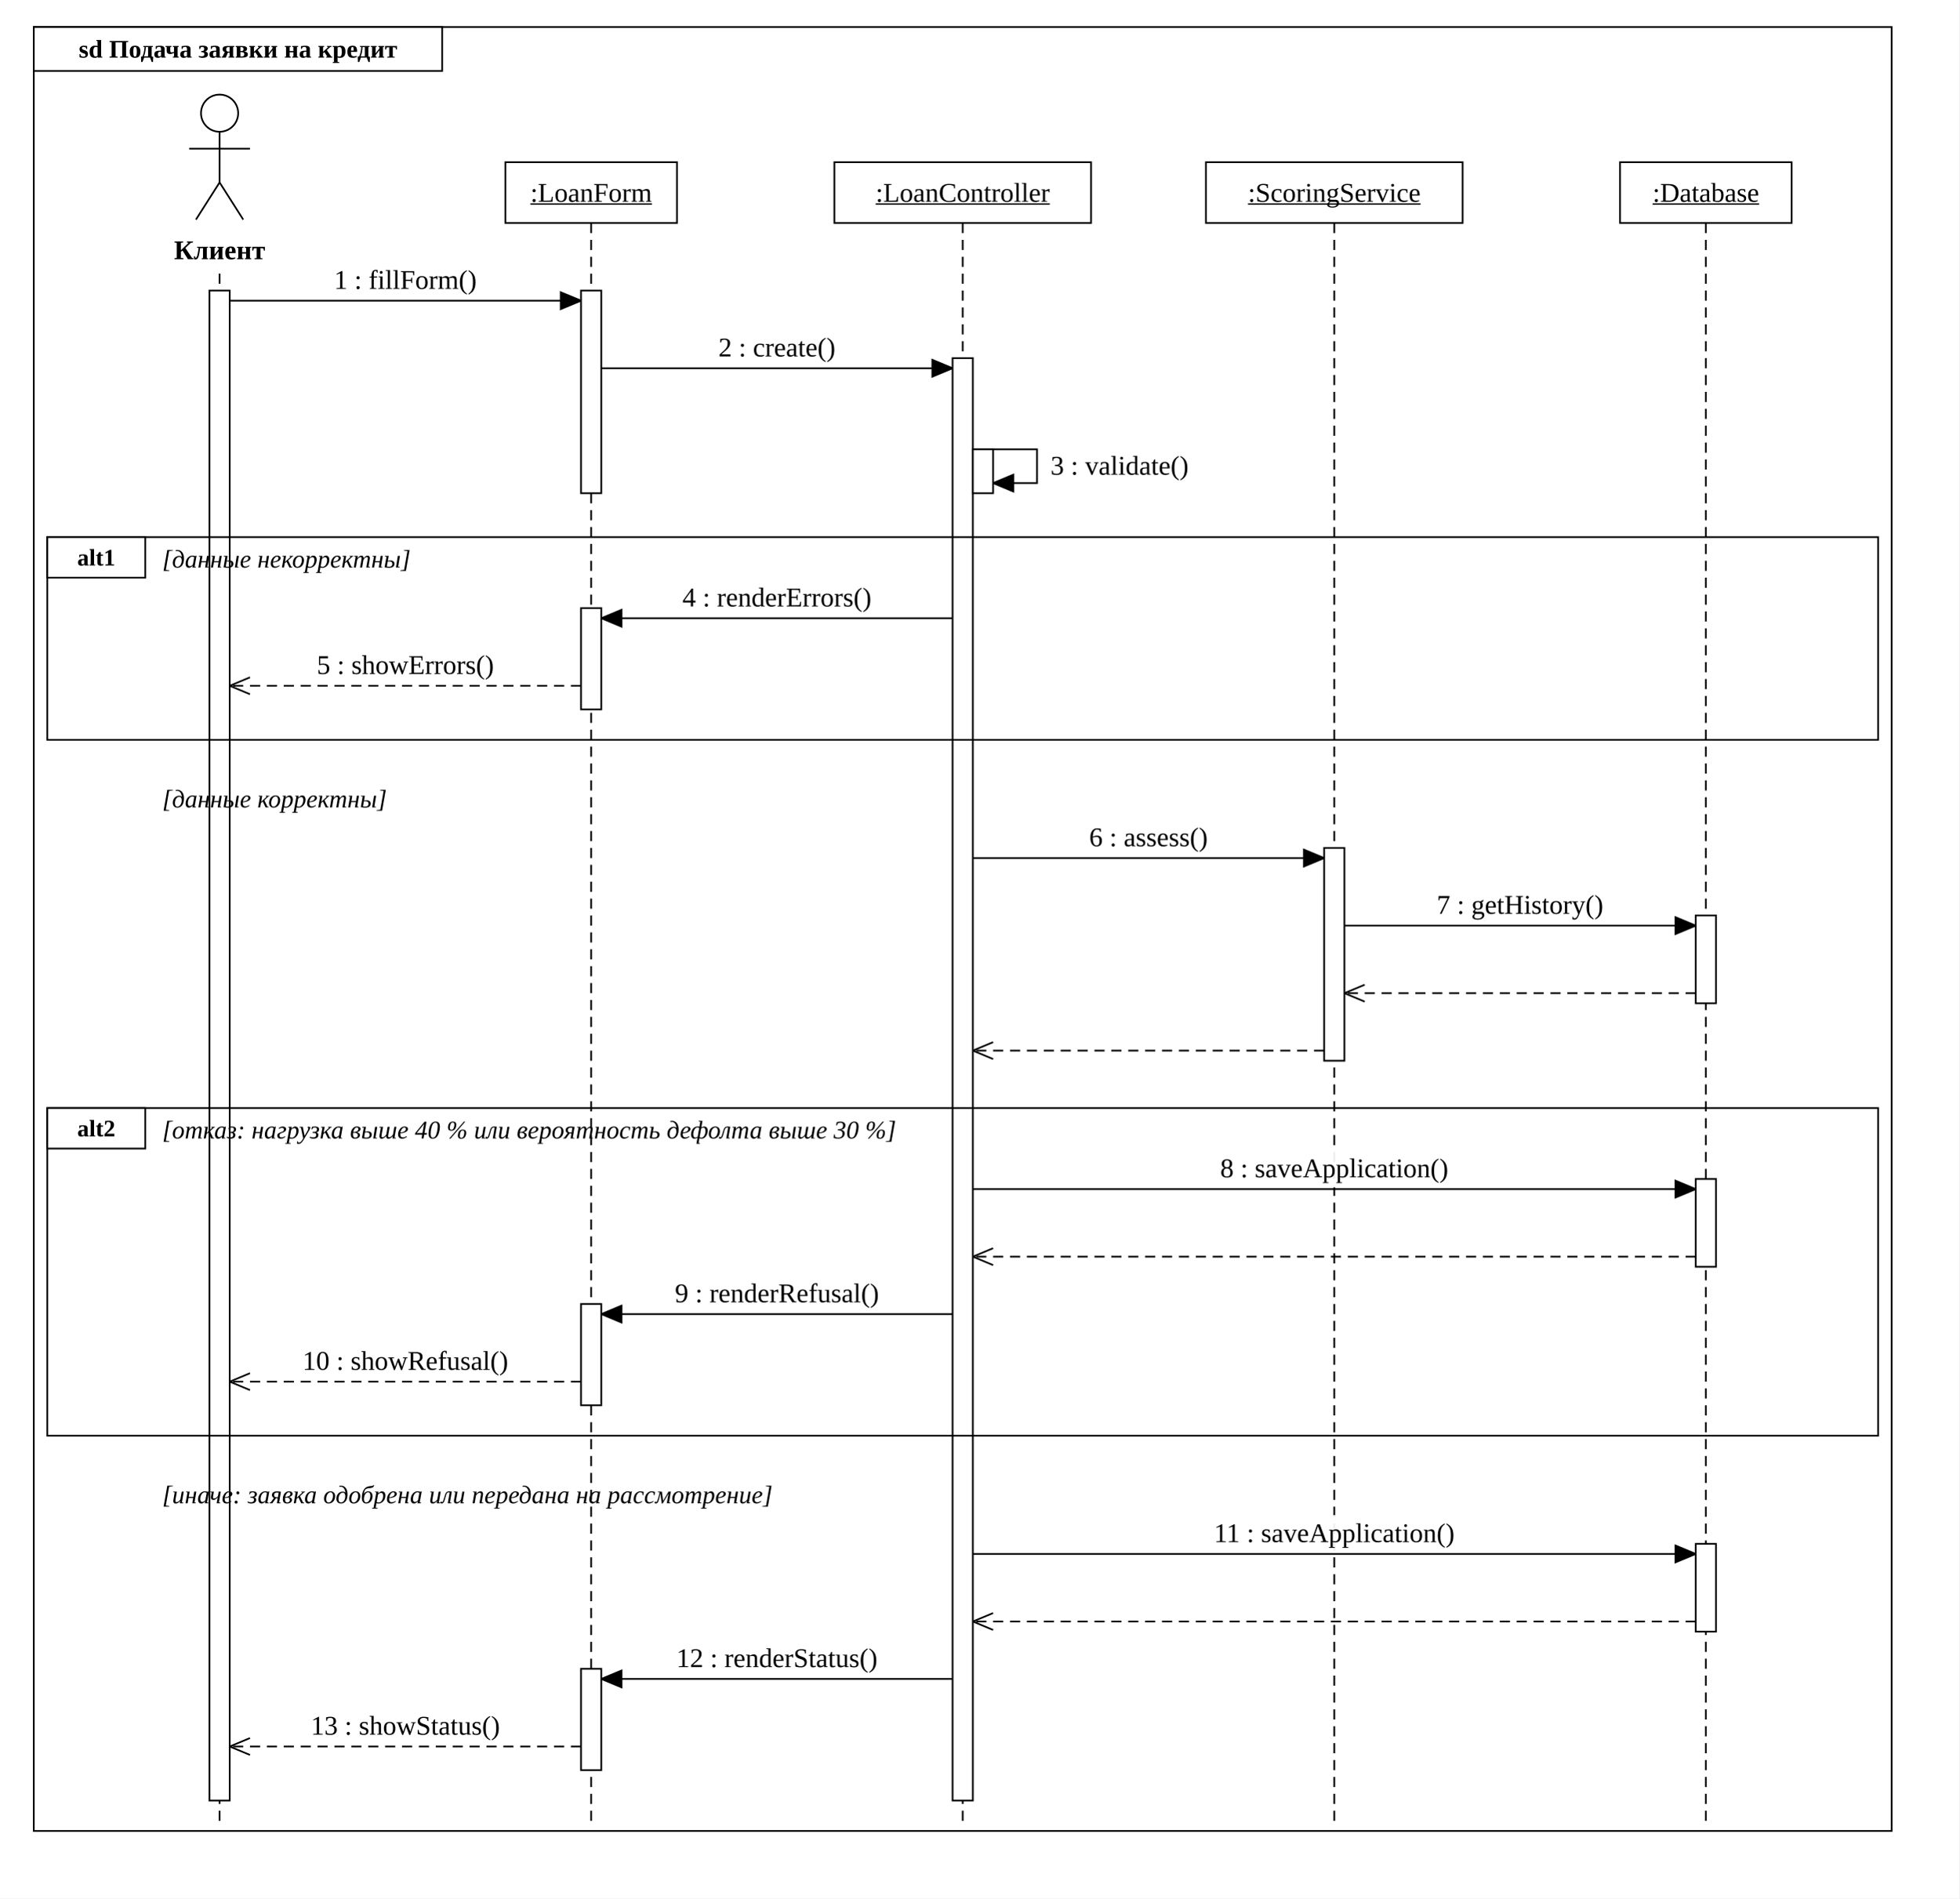
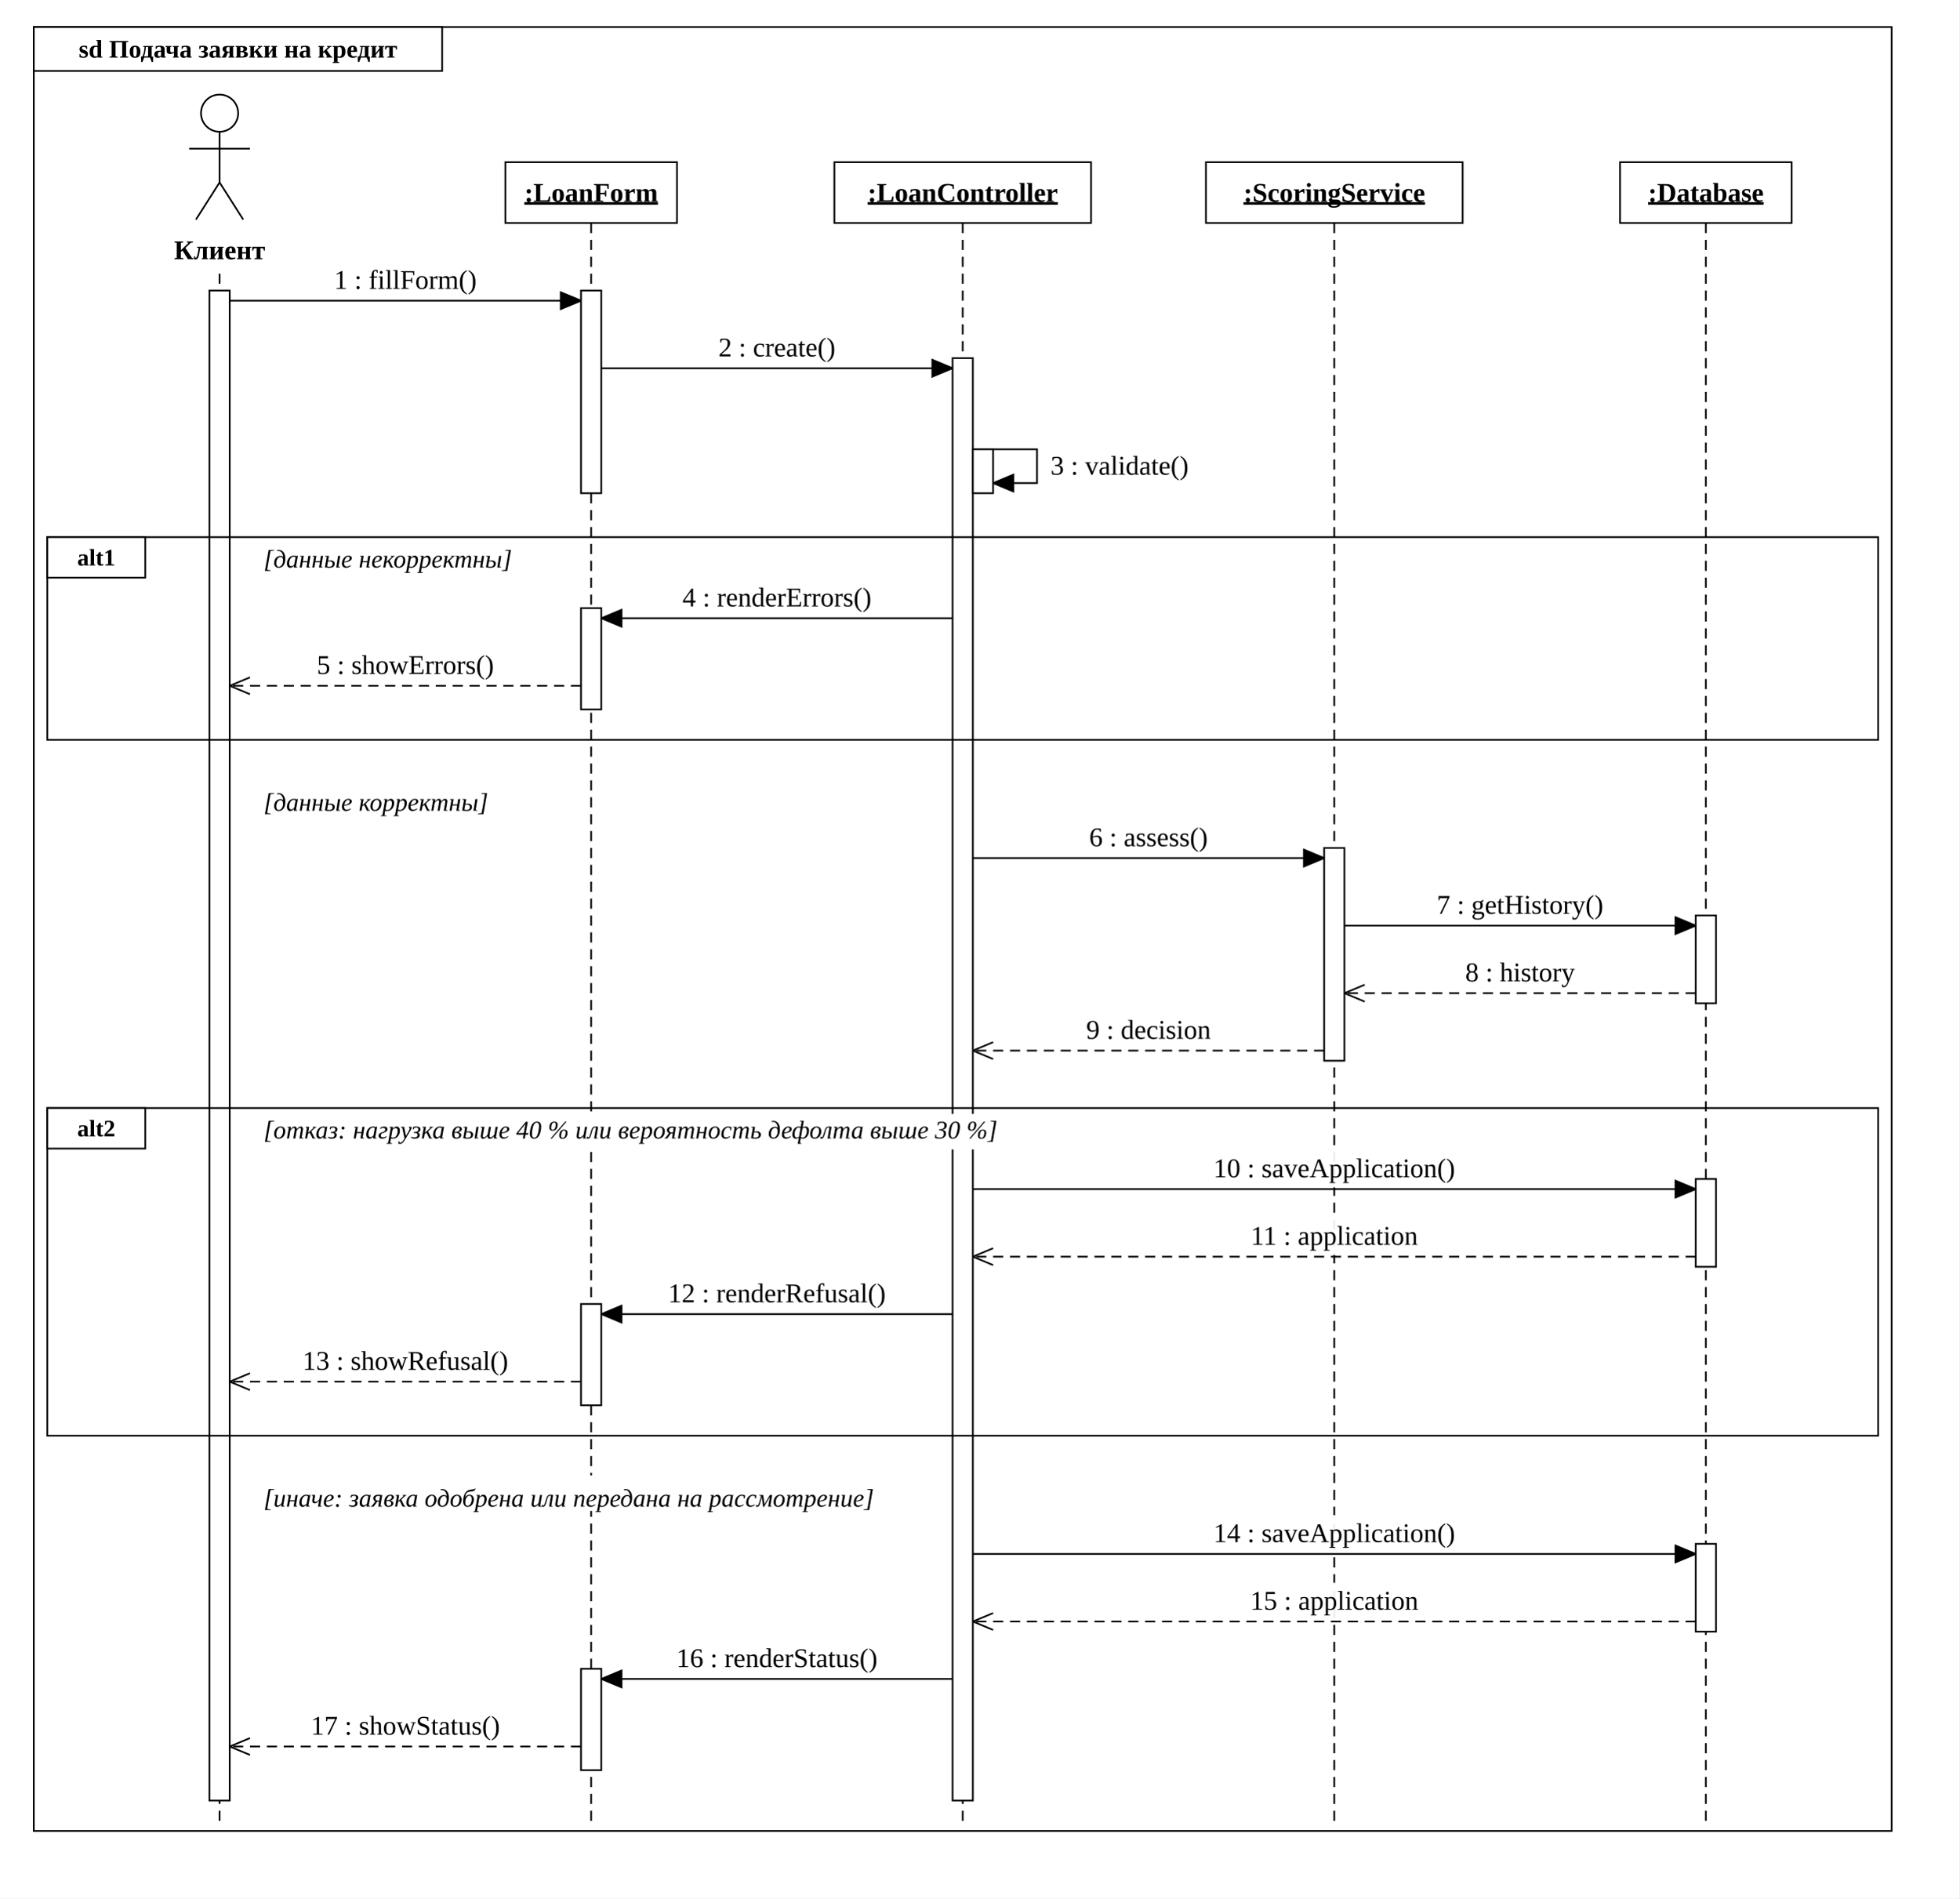
<svg xmlns="http://www.w3.org/2000/svg" width="1160" height="1124" viewBox="0 0 1160 1124" font-family="Times New Roman, serif">
  <rect width="100%" height="100%" fill="#ffffff" />
  <rect x="20" y="16" width="1100" height="1068" fill="none" stroke="#000" />
  <path d="M130,162 L130,1078" fill="none" stroke="#000" stroke-dasharray="6 4" />
  <path d="M350,132 L350,1078" fill="none" stroke="#000" stroke-dasharray="6 4" />
  <path d="M570,132 L570,1078" fill="none" stroke="#000" stroke-dasharray="6 4" />
  <path d="M790,132 L790,1078" fill="none" stroke="#000" stroke-dasharray="6 4" />
  <path d="M1010,132 L1010,1078" fill="none" stroke="#000" stroke-dasharray="6 4" />
  <path d="M136,178 L344,178" fill="none" stroke="#000" />
  <polygon points="344,178 332,183 332,173" fill="#000" stroke="#000" />
  <rect x="177.76" y="155" width="124.48" height="22" fill="#fff" opacity="0.92" />
  <text x="240" y="171" font-size="16" text-anchor="middle">1 : fillForm()</text>
  <path d="M356,218 L564,218" fill="none" stroke="#000" />
  <polygon points="564,218 552,223 552,213" fill="#000" stroke="#000" />
  <rect x="406.08" y="195" width="107.84" height="22" fill="#fff" opacity="0.92" />
  <text x="460" y="211" font-size="16" text-anchor="middle">2 : create()</text>
  <path d="M576,266 L614,266 L614,286 L588,286" fill="none" stroke="#000" />
  <polygon points="588,286 600,281 600,291" fill="#000" stroke="#000" />
  <rect x="619" y="265" width="124.48" height="22" fill="#fff" opacity="0.92" />
  <text x="622" y="281" font-size="16" text-anchor="start">3 : validate()</text>
  <path d="M564,366 L356,366" fill="none" stroke="#000" />
  <polygon points="356,366 368,361 368,371" fill="#000" stroke="#000" />
  <rect x="381.12" y="343" width="157.76" height="22" fill="#fff" opacity="0.92" />
  <text x="460" y="359" font-size="16" text-anchor="middle">4 : renderErrors()</text>
  <path d="M344,406 L136,406" fill="none" stroke="#000" stroke-dasharray="6 4" />
  <polyline points="148,401 136,406 148,411" fill="none" stroke="#000" />
  <rect x="169.44" y="383" width="141.12" height="22" fill="#fff" opacity="0.92" />
  <text x="240" y="399" font-size="16" text-anchor="middle">5 : showErrors()</text>
  <path d="M576,508 L784,508" fill="none" stroke="#000" />
  <polygon points="784,508 772,513 772,503" fill="#000" stroke="#000" />
  <rect x="626.08" y="485" width="107.84" height="22" fill="#fff" opacity="0.92" />
  <text x="680" y="501" font-size="16" text-anchor="middle">6 : assess()</text>
  <path d="M796,548 L1004,548" fill="none" stroke="#000" />
  <polygon points="1004,548 992,553 992,543" fill="#000" stroke="#000" />
  <rect x="829.44" y="525" width="141.12" height="22" fill="#fff" opacity="0.92" />
  <text x="900" y="541" font-size="16" text-anchor="middle">7 : getHistory()</text>
  <path d="M1004,588 L796,588" fill="none" stroke="#000" stroke-dasharray="6 4" />
  <polyline points="808,583 796,588 808,593" fill="none" stroke="#000" />
+   <rect x="850.24" y="565" width="99.52" height="22" fill="#fff" opacity="0.92" />
+   <text x="900" y="581" font-size="16" text-anchor="middle">8 : history</text>
  <path d="M784,622 L576,622" fill="none" stroke="#000" stroke-dasharray="6 4" />
  <polyline points="588,617 576,622 588,627" fill="none" stroke="#000" />
+   <rect x="626.08" y="599" width="107.84" height="22" fill="#fff" opacity="0.92" />
+   <text x="680" y="615" font-size="16" text-anchor="middle">9 : decision</text>
  <path d="M576,704 L1004,704" fill="none" stroke="#000" />
  <polygon points="1004,704 992,709 992,699" fill="#000" stroke="#000" />
-   <rect x="698.64" y="681" width="182.72" height="22" fill="#fff" opacity="0.92" />
-   <text x="790" y="697" font-size="16" text-anchor="middle">8 : saveApplication()</text>
+   <rect x="694.48" y="681" width="191.04" height="22" fill="#fff" opacity="0.92" />
+   <text x="790" y="697" font-size="16" text-anchor="middle">10 : saveApplication()</text>
  <path d="M1004,744 L576,744" fill="none" stroke="#000" stroke-dasharray="6 4" />
  <polyline points="588,739 576,744 588,749" fill="none" stroke="#000" />
+   <rect x="719.44" y="721" width="141.12" height="22" fill="#fff" opacity="0.92" />
+   <text x="790" y="737" font-size="16" text-anchor="middle">11 : application</text>
  <path d="M564,778 L356,778" fill="none" stroke="#000" />
  <polygon points="356,778 368,773 368,783" fill="#000" stroke="#000" />
-   <rect x="376.96" y="755" width="166.08" height="22" fill="#fff" opacity="0.92" />
-   <text x="460" y="771" font-size="16" text-anchor="middle">9 : renderRefusal()</text>
+   <rect x="372.8" y="755" width="174.4" height="22" fill="#fff" opacity="0.92" />
+   <text x="460" y="771" font-size="16" text-anchor="middle">12 : renderRefusal()</text>
  <path d="M344,818 L136,818" fill="none" stroke="#000" stroke-dasharray="6 4" />
  <polyline points="148,813 136,818 148,823" fill="none" stroke="#000" />
  <rect x="161.12" y="795" width="157.76" height="22" fill="#fff" opacity="0.92" />
-   <text x="240" y="811" font-size="16" text-anchor="middle">10 : showRefusal()</text>
+   <text x="240" y="811" font-size="16" text-anchor="middle">13 : showRefusal()</text>
  <path d="M576,920 L1004,920" fill="none" stroke="#000" />
  <polygon points="1004,920 992,925 992,915" fill="#000" stroke="#000" />
  <rect x="694.48" y="897" width="191.04" height="22" fill="#fff" opacity="0.92" />
-   <text x="790" y="913" font-size="16" text-anchor="middle">11 : saveApplication()</text>
+   <text x="790" y="913" font-size="16" text-anchor="middle">14 : saveApplication()</text>
  <path d="M1004,960 L576,960" fill="none" stroke="#000" stroke-dasharray="6 4" />
  <polyline points="588,955 576,960 588,965" fill="none" stroke="#000" />
+   <rect x="719.44" y="937" width="141.12" height="22" fill="#fff" opacity="0.92" />
+   <text x="790" y="953" font-size="16" text-anchor="middle">15 : application</text>
  <path d="M564,994 L356,994" fill="none" stroke="#000" />
  <polygon points="356,994 368,989 368,999" fill="#000" stroke="#000" />
  <rect x="376.96" y="971" width="166.08" height="22" fill="#fff" opacity="0.92" />
-   <text x="460" y="987" font-size="16" text-anchor="middle">12 : renderStatus()</text>
+   <text x="460" y="987" font-size="16" text-anchor="middle">16 : renderStatus()</text>
  <path d="M344,1034 L136,1034" fill="none" stroke="#000" stroke-dasharray="6 4" />
  <polyline points="148,1029 136,1034 148,1039" fill="none" stroke="#000" />
  <rect x="165.28" y="1011" width="149.44" height="22" fill="#fff" opacity="0.92" />
-   <text x="240" y="1027" font-size="16" text-anchor="middle">13 : showStatus()</text>
+   <text x="240" y="1027" font-size="16" text-anchor="middle">17 : showStatus()</text>
  <rect x="20" y="16" width="241.8" height="26" rx="0" fill="#fff" stroke="#000" />
  <text x="140.9" y="34.1" font-size="15" text-anchor="middle" font-weight="bold">sd Подача заявки на кредит</text>
  <circle cx="130" cy="67" r="11" fill="#fff" stroke="#000" />
  <path d="M130,78 V108 M112,88 H148 M130,108 L116,130 M130,108 L144,130" stroke="#000" fill="none" />
  <text x="130" y="153.44" font-size="16" text-anchor="middle" font-weight="bold">Клиент</text>
  <rect x="124" y="172" width="12" height="894" rx="0" fill="#fff" stroke="#000" />
  <rect x="299.2" y="96" width="101.6" height="36" rx="0" fill="#fff" stroke="#000" />
-   <text x="350" y="119.44" font-size="16" text-anchor="middle" text-decoration="underline">:LoanForm</text>
+   <text x="350" y="119.44" font-size="16" text-anchor="middle" font-weight="bold" text-decoration="underline">:LoanForm</text>
  <rect x="344" y="172" width="12" height="120" rx="0" fill="#fff" stroke="#000" />
  <rect x="344" y="360" width="12" height="60" rx="0" fill="#fff" stroke="#000" />
  <rect x="344" y="772" width="12" height="60" rx="0" fill="#fff" stroke="#000" />
  <rect x="344" y="988" width="12" height="60" rx="0" fill="#fff" stroke="#000" />
  <rect x="494" y="96" width="152" height="36" rx="0" fill="#fff" stroke="#000" />
-   <text x="570" y="119.44" font-size="16" text-anchor="middle" text-decoration="underline">:LoanController</text>
+   <text x="570" y="119.44" font-size="16" text-anchor="middle" font-weight="bold" text-decoration="underline">:LoanController</text>
  <rect x="564" y="212" width="12" height="854" rx="0" fill="#fff" stroke="#000" />
  <rect x="714" y="96" width="152" height="36" rx="0" fill="#fff" stroke="#000" />
-   <text x="790" y="119.44" font-size="16" text-anchor="middle" text-decoration="underline">:ScoringService</text>
+   <text x="790" y="119.44" font-size="16" text-anchor="middle" font-weight="bold" text-decoration="underline">:ScoringService</text>
  <rect x="784" y="502" width="12" height="126" rx="0" fill="#fff" stroke="#000" />
  <rect x="959.2" y="96" width="101.6" height="36" rx="0" fill="#fff" stroke="#000" />
-   <text x="1010" y="119.44" font-size="16" text-anchor="middle" text-decoration="underline">:Database</text>
+   <text x="1010" y="119.44" font-size="16" text-anchor="middle" font-weight="bold" text-decoration="underline">:Database</text>
  <rect x="1004" y="542" width="12" height="52" rx="0" fill="#fff" stroke="#000" />
  <rect x="1004" y="698" width="12" height="52" rx="0" fill="#fff" stroke="#000" />
  <rect x="1004" y="914" width="12" height="52" rx="0" fill="#fff" stroke="#000" />
  <rect x="28" y="318" width="1084" height="120" rx="0" fill="none" stroke="#000" />
+   <rect x="28" y="656" width="1084" height="194" rx="0" fill="none" stroke="#000" />
+   <rect x="576" y="266" width="12" height="26" rx="0" fill="#fff" stroke="#000" />
  <rect x="28" y="318" width="58" height="24" rx="0" fill="#fff" stroke="#000" />
  <text x="57" y="334.76" font-size="14" text-anchor="middle" font-weight="bold">alt1</text>
-   <text x="96" y="336" font-size="15" text-anchor="start" font-style="italic">[данные некорректны]</text>
-   <text x="96" y="478" font-size="15" text-anchor="start" font-style="italic">[данные корректны]</text>
-   <rect x="28" y="656" width="1084" height="194" rx="0" fill="none" stroke="#000" />
+   <rect x="148" y="322" width="164" height="20" rx="0" fill="#fff" stroke="#fff" />
+   <text x="156" y="336" font-size="15" text-anchor="start" font-style="italic">[данные некорректны]</text>
+   <rect x="148" y="462" width="149.2" height="20" rx="0" fill="#fff" stroke="#fff" />
+   <text x="156" y="480" font-size="15" text-anchor="start" font-style="italic">[данные корректны]</text>
  <rect x="28" y="656" width="58" height="24" rx="0" fill="#fff" stroke="#000" />
  <text x="57" y="672.76" font-size="14" text-anchor="middle" font-weight="bold">alt2</text>
-   <text x="96" y="674" font-size="15" text-anchor="start" font-style="italic">[отказ: нагрузка выше 40 % или вероятность дефолта выше 30 %]</text>
-   <text x="96" y="890" font-size="15" text-anchor="start" font-style="italic">[иначе: заявка одобрена или передана на рассмотрение]</text>
-   <rect x="576" y="266" width="12" height="26" rx="0" fill="#fff" stroke="#000" />
+   <rect x="148" y="660" width="467.4" height="20" rx="0" fill="#fff" stroke="#fff" />
+   <text x="156" y="674" font-size="15" text-anchor="start" font-style="italic">[отказ: нагрузка выше 40 % или вероятность дефолта выше 30 %]</text>
+   <rect x="148" y="874" width="408.2" height="20" rx="0" fill="#fff" stroke="#fff" />
+   <text x="156" y="892" font-size="15" text-anchor="start" font-style="italic">[иначе: заявка одобрена или передана на рассмотрение]</text>
</svg>
